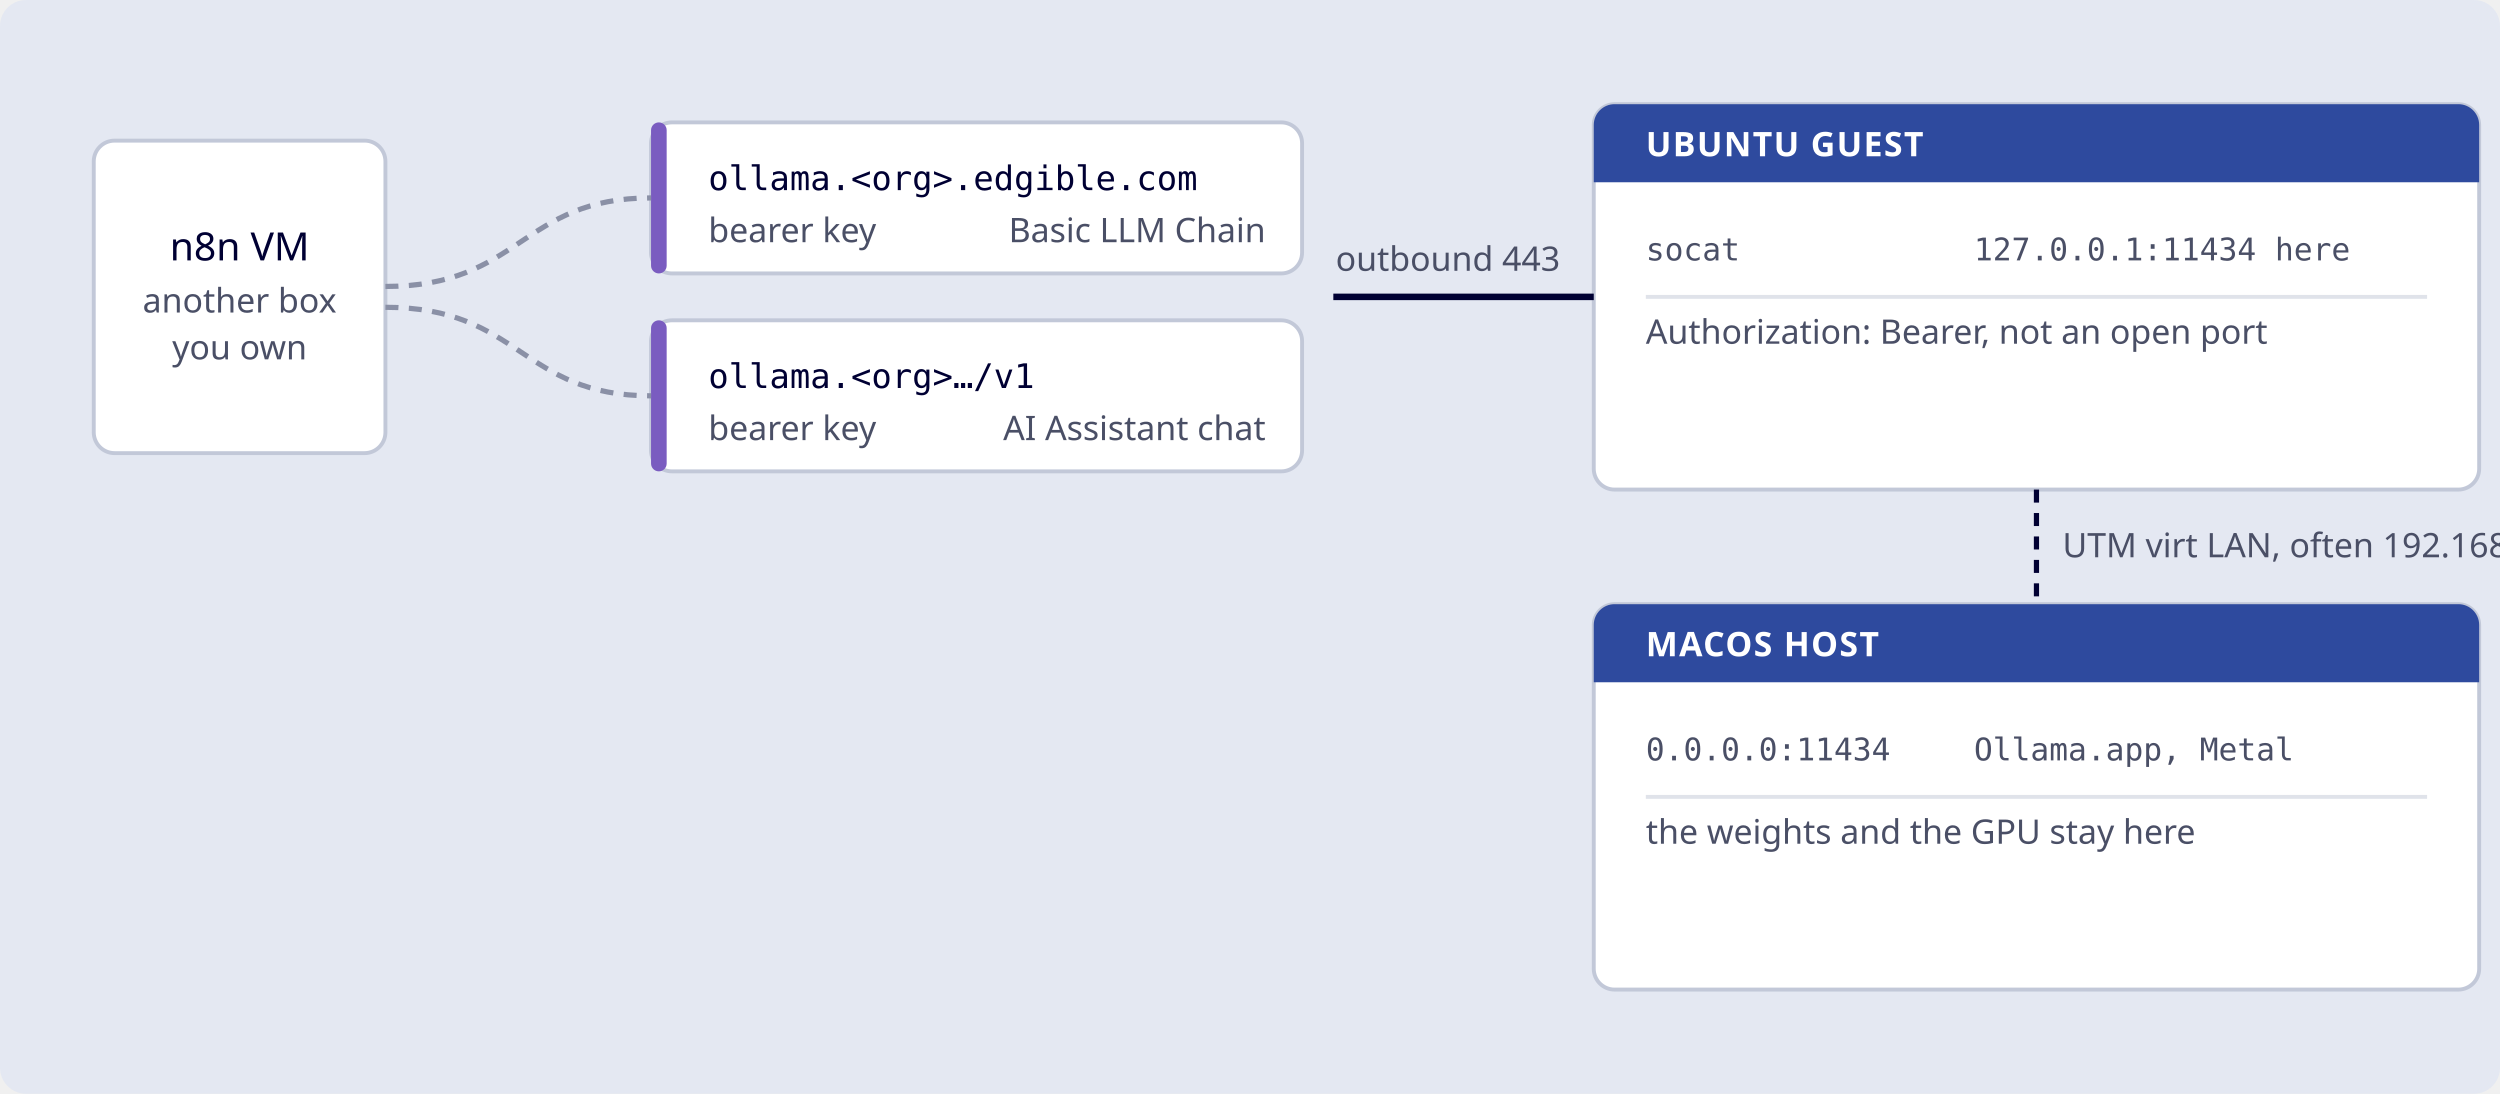
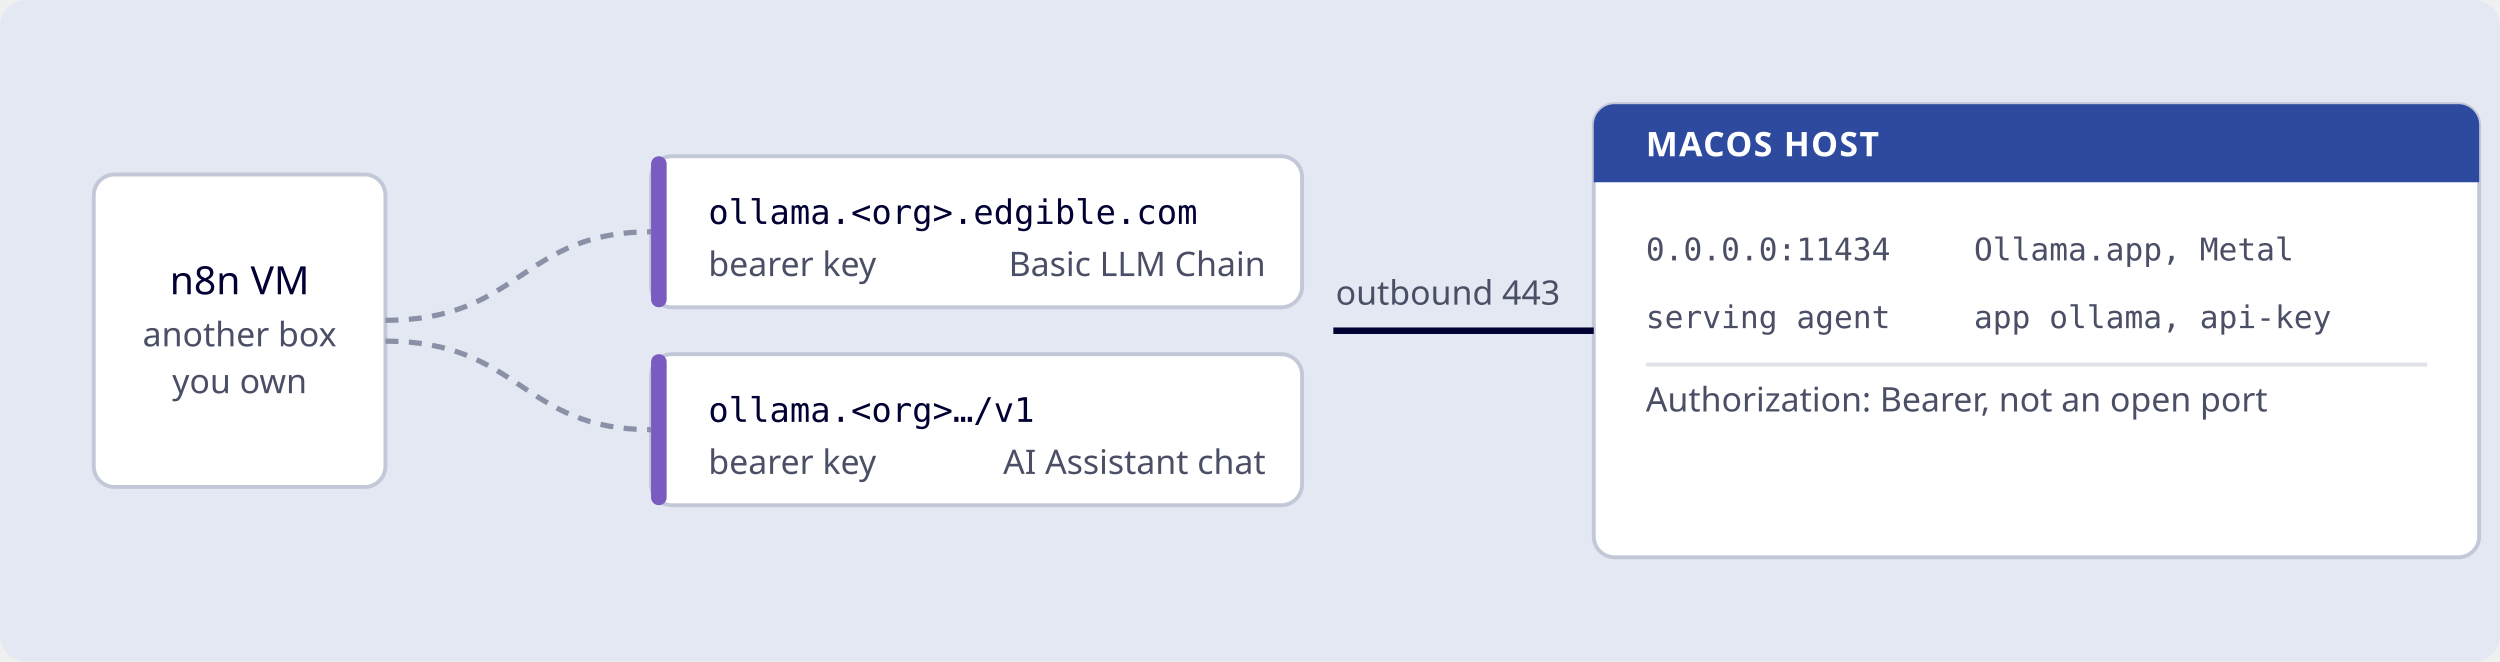
- <svg xmlns="http://www.w3.org/2000/svg" viewBox="0 0 960 420" width="960" height="420" role="img" aria-labelledby="t d">
+ <svg xmlns="http://www.w3.org/2000/svg" viewBox="0 0 960 254" width="960" height="254" role="img" aria-labelledby="t d">
  <style>.label{font-family:Jost,system-ui,sans-serif;font-size:15px;fill:#000033}.small{font-family:Jost,system-ui,sans-serif;font-size:13px;fill:#4a4f66}.mono{font-family:Iosevka,ui-monospace,monospace;font-size:13px;fill:#000033}.monoxs{font-family:Iosevka,ui-monospace,monospace;font-size:12px;fill:#4a4f66}.head{font-family:Jost,system-ui,sans-serif;font-size:13px;font-weight:600;fill:#ffffff;letter-spacing:.04em}.card{fill:#ffffff;stroke:#c2c8d8;stroke-width:1.5}</style>
-   <rect x="0" y="0" width="960" height="420" rx="10" fill="#e4e8f2" />
-   <rect class="card" x="36" y="54" width="112" height="120" rx="8" />
-   <text class="label" x="92" y="100" text-anchor="middle">n8n VM</text>
-   <text class="small" x="92" y="120" text-anchor="middle">another box</text>
-   <text class="small" x="92" y="138" text-anchor="middle">you own</text>
-   <rect class="card" x="250" y="47" width="250" height="58" rx="8" />
-   <rect x="250" y="47" width="6" height="58" rx="3" fill="#7a5cc0" />
-   <text class="mono" x="272" y="73">ollama.&lt;org&gt;.edgible.com</text>
-   <text class="small" x="272" y="93">bearer key</text>
-   <text class="small" x="486" y="93" text-anchor="end">Basic LLM Chain</text>
-   <path d="M148 110 C 200 110, 200 76, 250 76" fill="none" stroke="#8a90a6" stroke-width="2" stroke-dasharray="5 4" />
-   <rect class="card" x="250" y="123" width="250" height="58" rx="8" />
-   <rect x="250" y="123" width="6" height="58" rx="3" fill="#7a5cc0" />
-   <text class="mono" x="272" y="149">ollama.&lt;org&gt;…/v1</text>
-   <text class="small" x="272" y="169">bearer key</text>
-   <text class="small" x="486" y="169" text-anchor="end">AI Assistant chat</text>
-   <path d="M148 118 C 200 118, 200 152, 250 152" fill="none" stroke="#8a90a6" stroke-width="2" stroke-dasharray="5 4" />
-   <rect class="card" x="612" y="40" width="340" height="148" rx="8" />
+   <rect x="0" y="0" width="960" height="254" rx="10" fill="#e4e8f2" />
+   <rect class="card" x="36" y="67" width="112" height="120" rx="8" />
+   <text class="label" x="92" y="113" text-anchor="middle">n8n VM</text>
+   <text class="small" x="92" y="133" text-anchor="middle">another box</text>
+   <text class="small" x="92" y="151" text-anchor="middle">you own</text>
+   <rect class="card" x="250" y="60" width="250" height="58" rx="8" />
+   <rect x="250" y="60" width="6" height="58" rx="3" fill="#7a5cc0" />
+   <text class="mono" x="272" y="86">ollama.&lt;org&gt;.edgible.com</text>
+   <text class="small" x="272" y="106">bearer key</text>
+   <text class="small" x="486" y="106" text-anchor="end">Basic LLM Chain</text>
+   <path d="M148 123 C 200 123, 200 89, 250 89" fill="none" stroke="#8a90a6" stroke-width="2" stroke-dasharray="5 4" />
+   <rect class="card" x="250" y="136" width="250" height="58" rx="8" />
+   <rect x="250" y="136" width="6" height="58" rx="3" fill="#7a5cc0" />
+   <text class="mono" x="272" y="162">ollama.&lt;org&gt;…/v1</text>
+   <text class="small" x="272" y="182">bearer key</text>
+   <text class="small" x="486" y="182" text-anchor="end">AI Assistant chat</text>
+   <path d="M148 131 C 200 131, 200 165, 250 165" fill="none" stroke="#8a90a6" stroke-width="2" stroke-dasharray="5 4" />
+   <rect class="card" x="612" y="40" width="340" height="174" rx="8" />
  <path d="M620 40 h324 a8 8 0 0 1 8 8 v22 h-340 v-22 a8 8 0 0 1 8 -8 z" fill="#2e4a9e" />
-   <text class="head" x="632" y="60">UBUNTU GUEST</text>
-   <text class="monoxs" x="632" y="100">socat</text>
-   <text class="monoxs" x="758" y="100">127.0.0.1:11434 here</text>
-   <line x1="632" y1="114" x2="932" y2="114" stroke="#e0e3ea" stroke-width="1.5" />
-   <text class="small" x="632" y="132">Authorization: Bearer, not an open port</text>
-   <rect class="card" x="612" y="232" width="340" height="148" rx="8" />
-   <path d="M620 232 h324 a8 8 0 0 1 8 8 v22 h-340 v-22 a8 8 0 0 1 8 -8 z" fill="#2e4a9e" />
-   <text class="head" x="632" y="252">MACOS HOST</text>
-   <text class="monoxs" x="632" y="292">0.0.0.0:11434</text>
-   <text class="monoxs" x="758" y="292">Ollama.app, Metal</text>
-   <line x1="632" y1="306" x2="932" y2="306" stroke="#e0e3ea" stroke-width="1.5" />
-   <text class="small" x="632" y="324">the weights and the GPU stay here</text>
-   <path d="M782 188 V232" fill="none" stroke="#000033" stroke-width="2" stroke-dasharray="5 4" />
-   <text class="small" x="792" y="214">UTM virt LAN, often 192.168.64.1</text>
-   <path d="M612 114 H512" fill="none" stroke="#000033" stroke-width="2.5" />
-   <text class="small" x="556" y="104" text-anchor="middle">outbound 443</text>
+   <text class="head" x="632" y="60">MACOS HOST</text>
+   <text class="monoxs" x="632" y="100">0.0.0.0:11434</text>
+   <text class="monoxs" x="758" y="100">Ollama.app, Metal</text>
+   <text class="monoxs" x="632" y="126">serving agent</text>
+   <text class="monoxs" x="758" y="126">app ollama, api-key</text>
+   <line x1="632" y1="140" x2="932" y2="140" stroke="#e0e3ea" stroke-width="1.5" />
+   <text class="small" x="632" y="158">Authorization: Bearer, not an open port</text>
+   <path d="M612 127 H512" fill="none" stroke="#000033" stroke-width="2.5" />
+   <text class="small" x="556" y="117" text-anchor="middle">outbound 443</text>
</svg>
